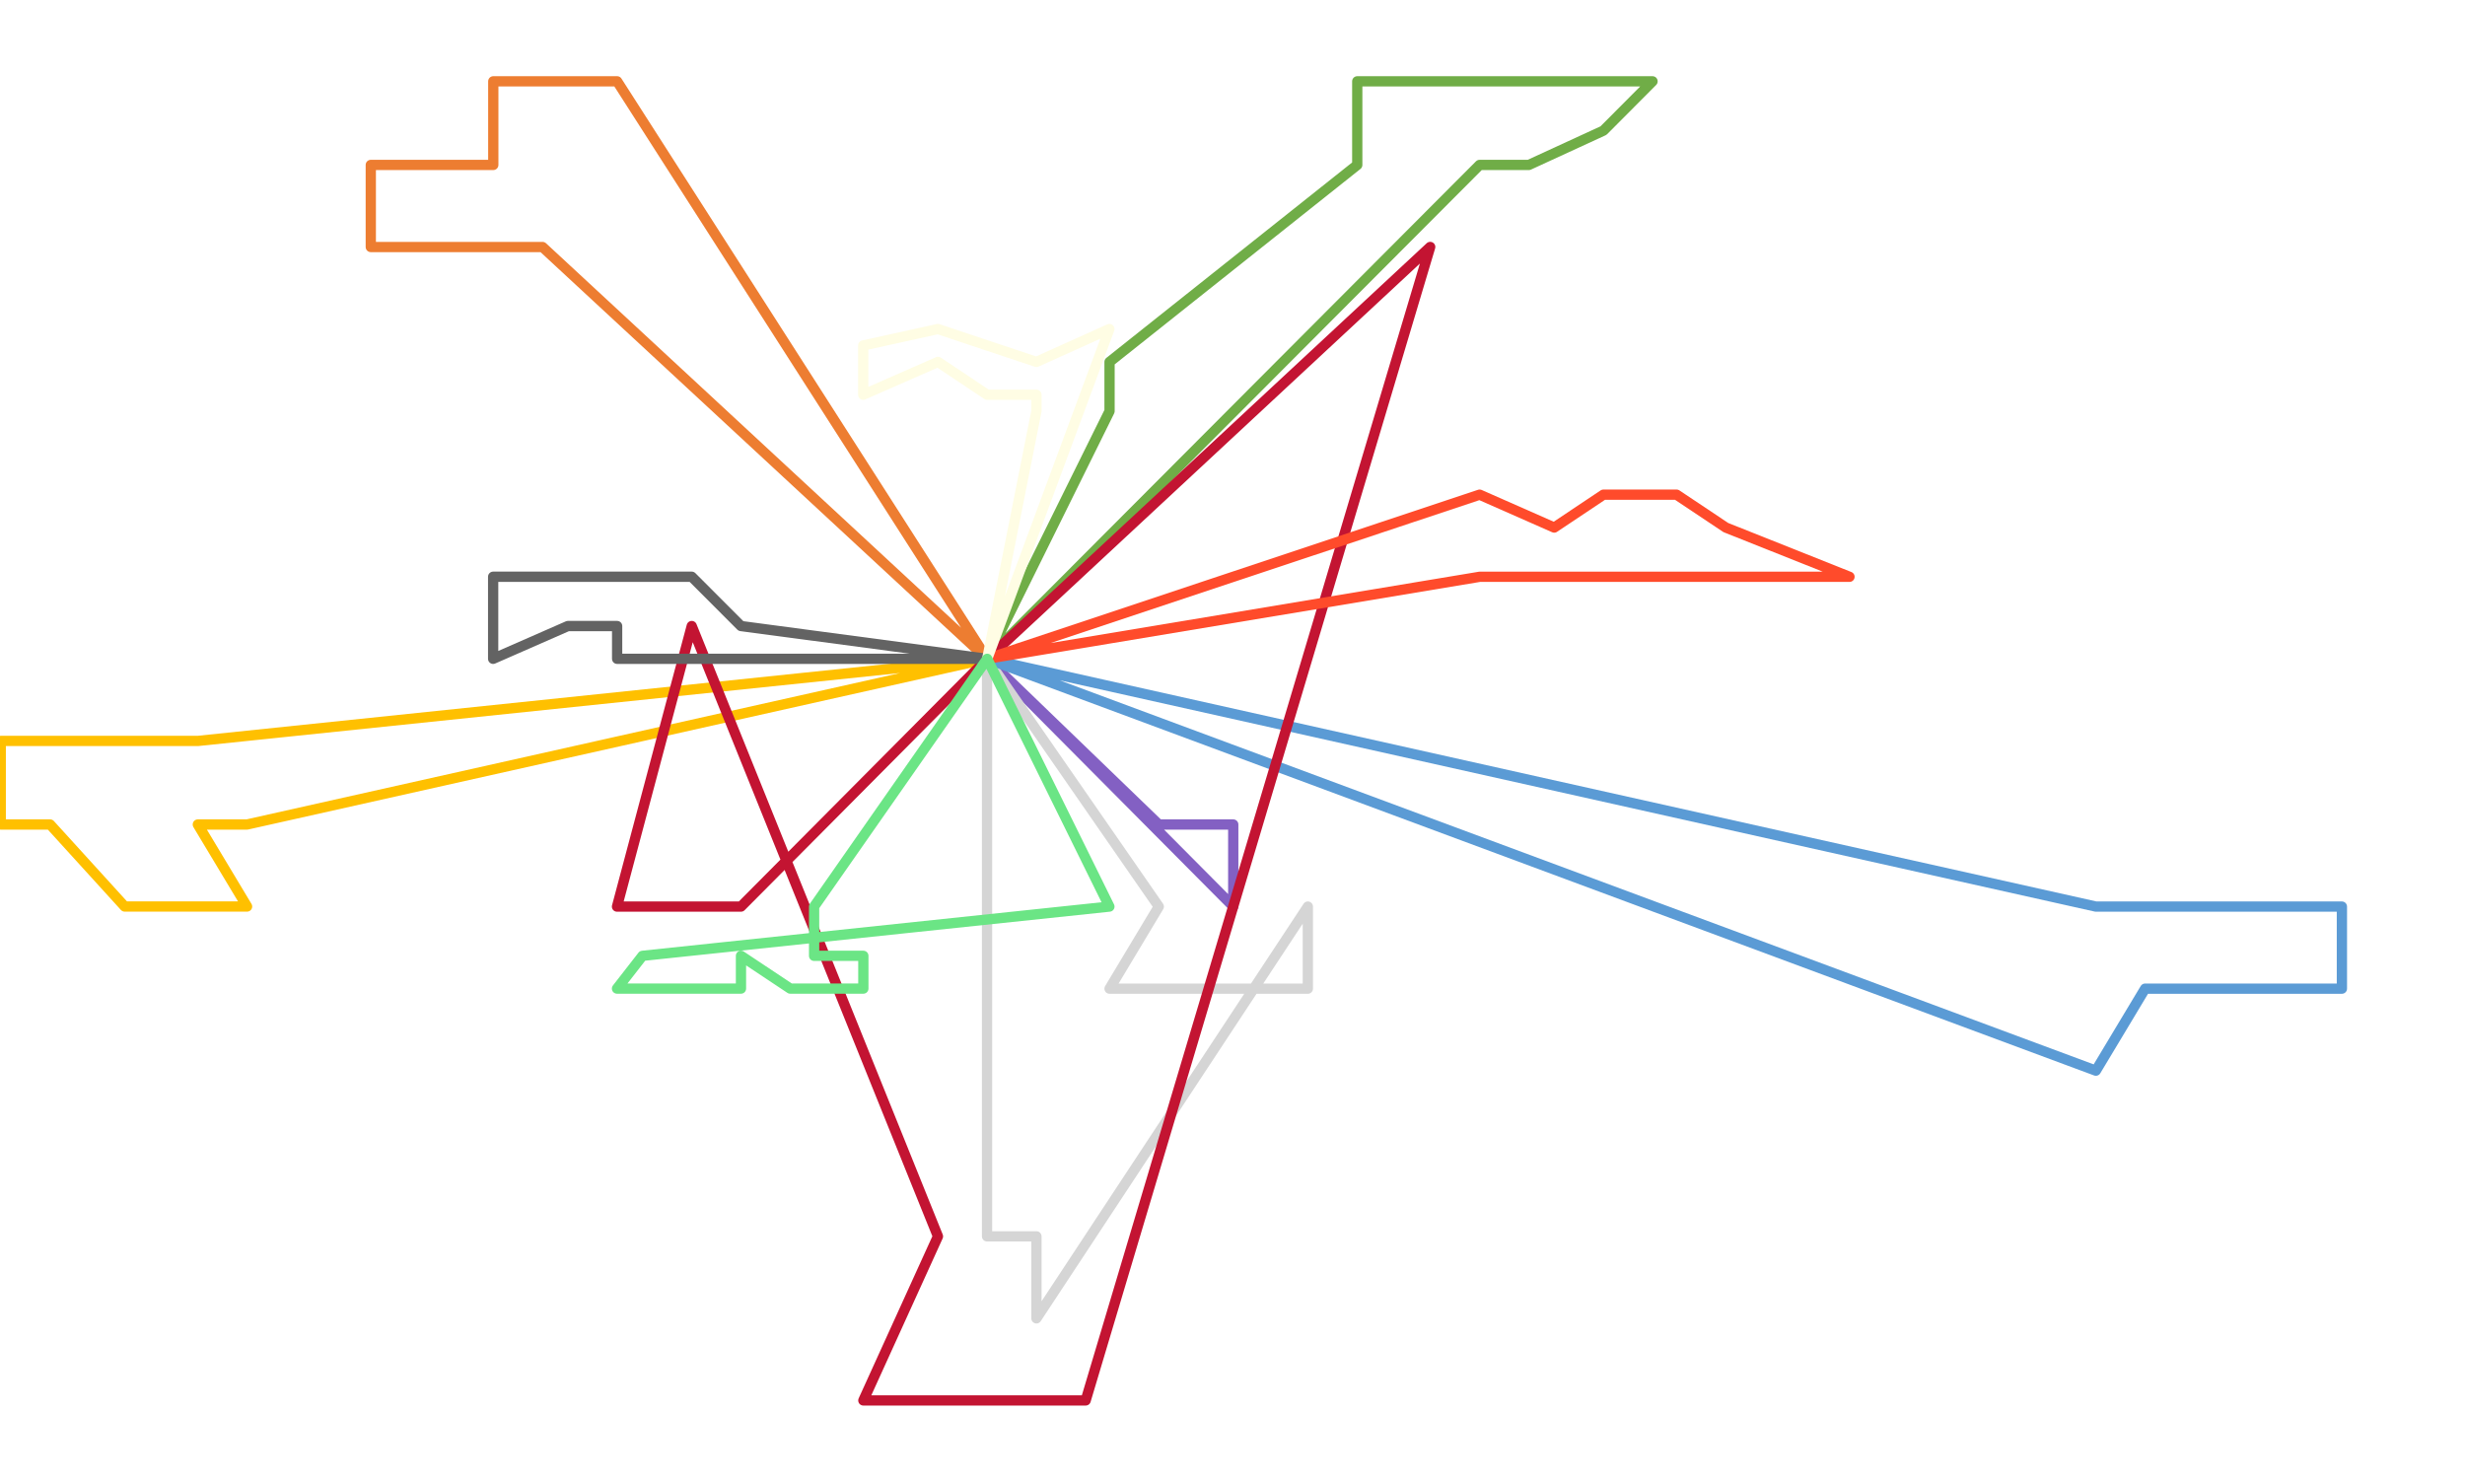
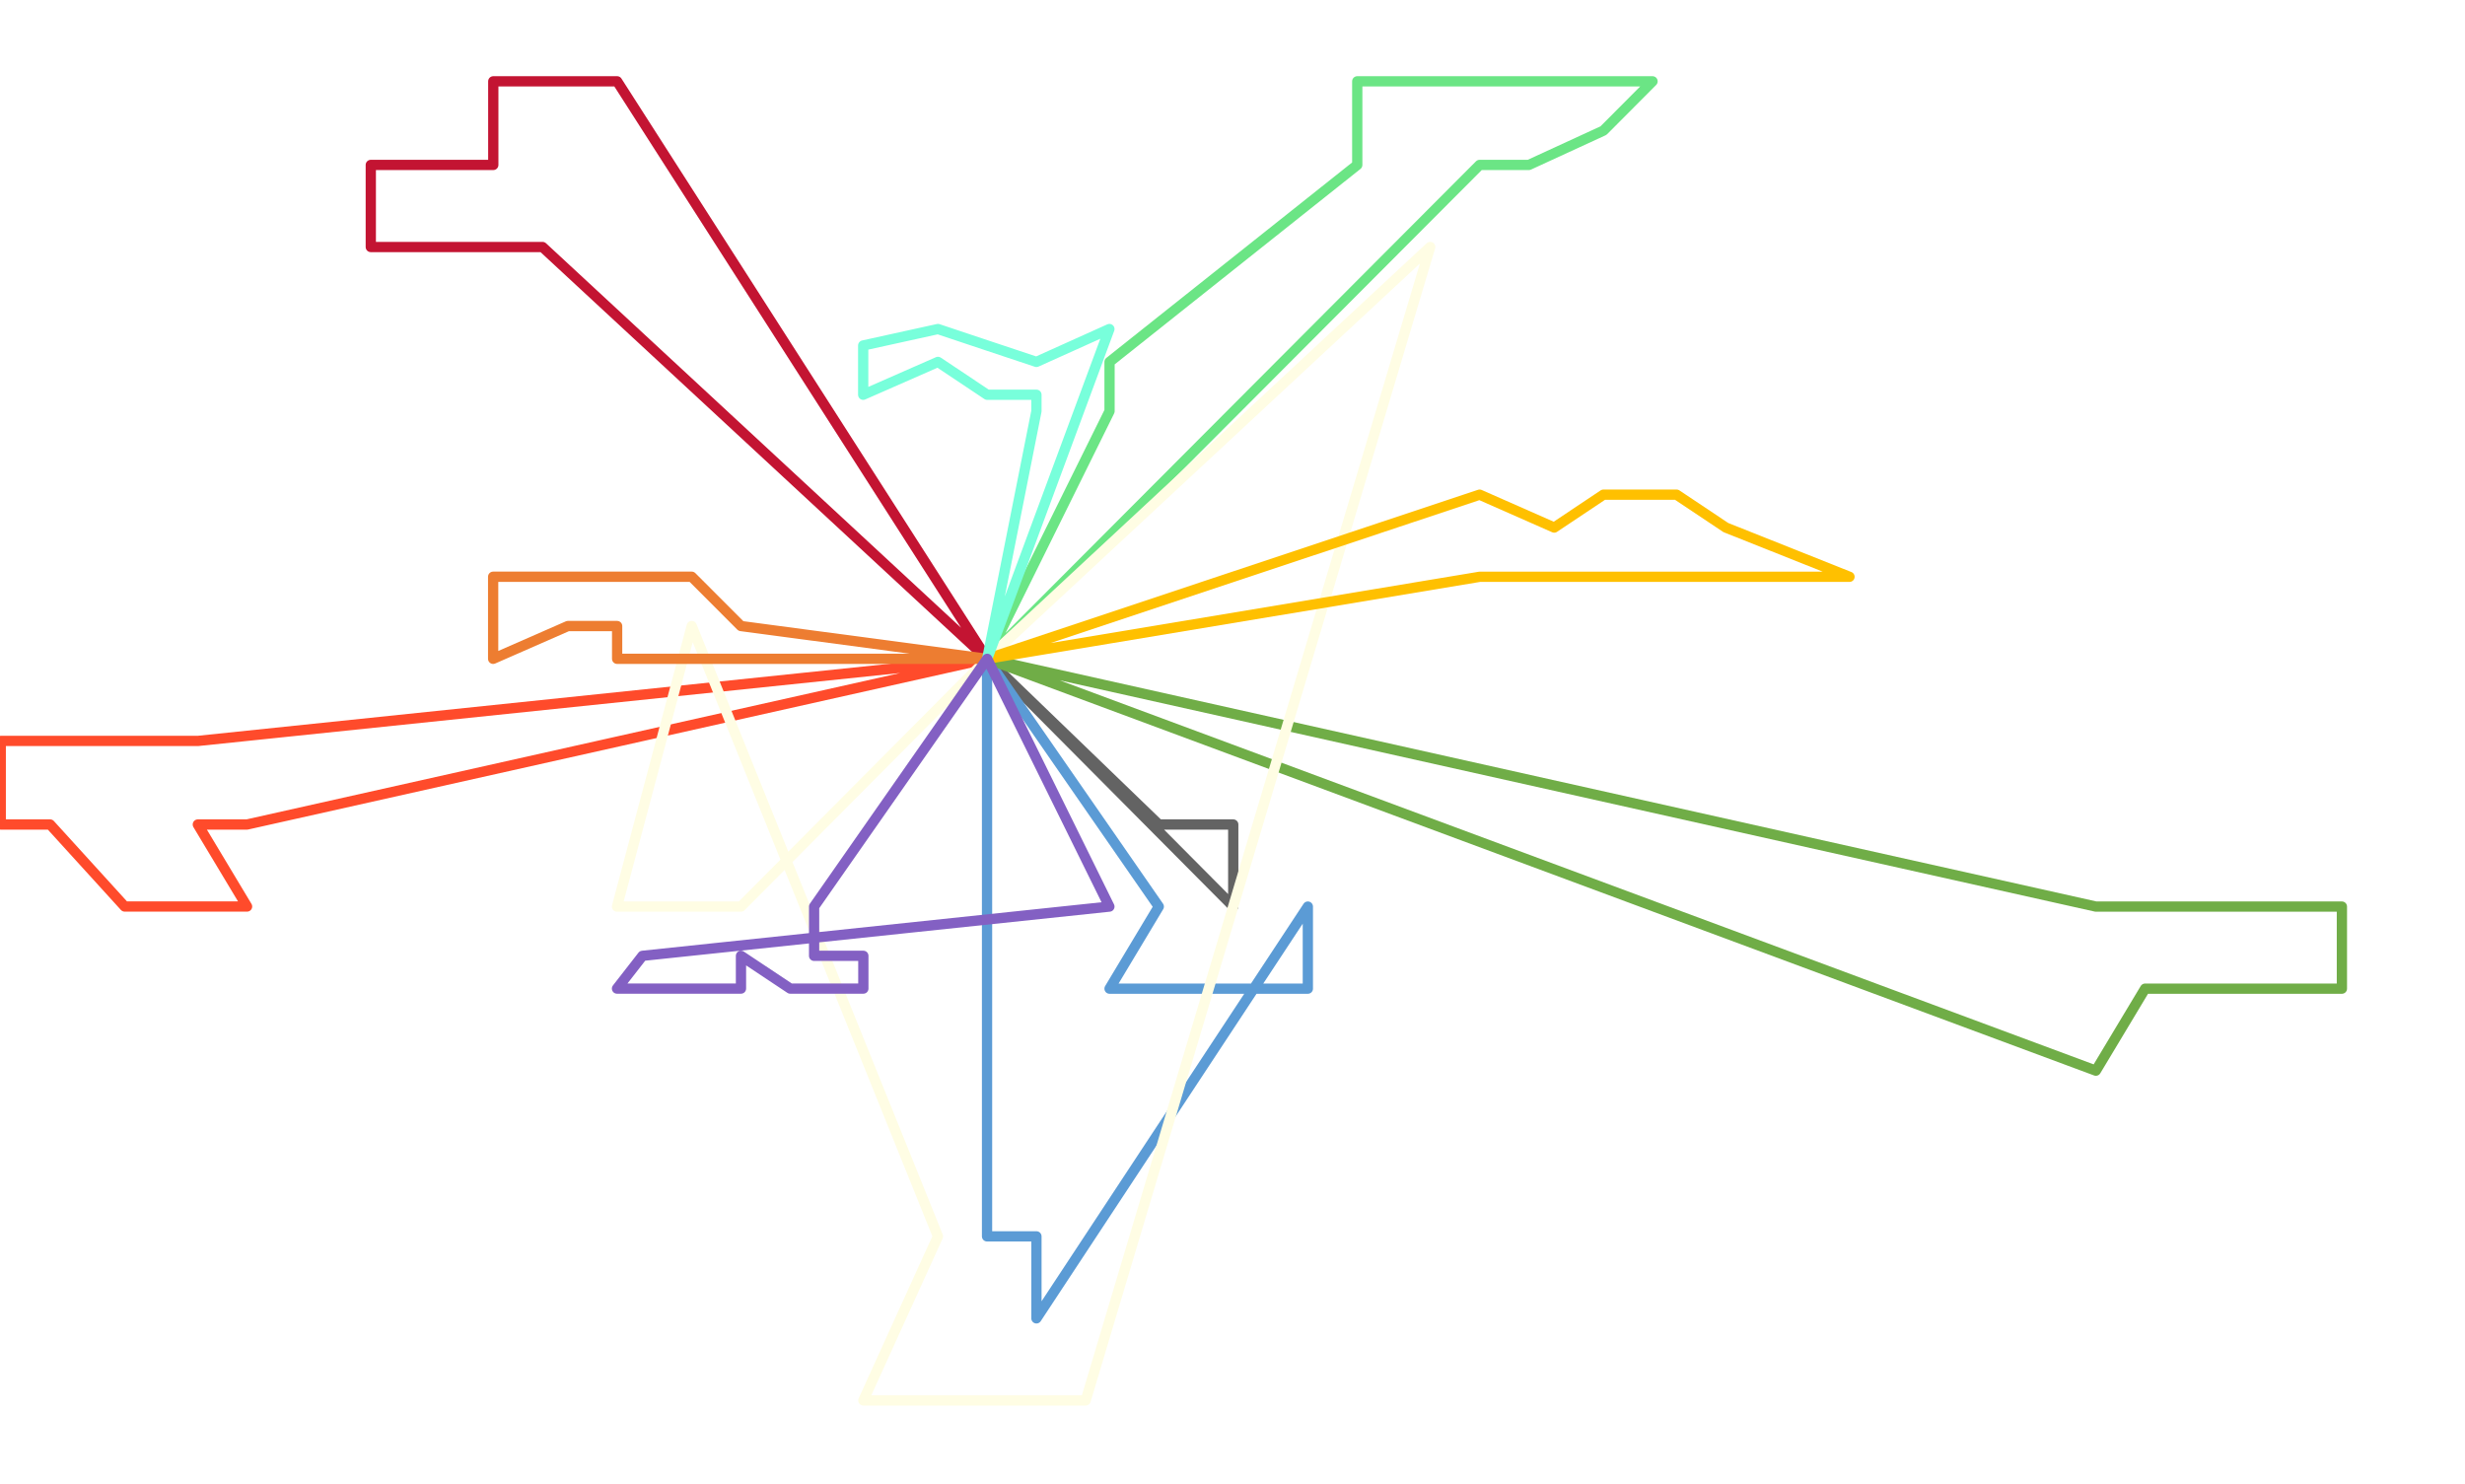
<svg xmlns="http://www.w3.org/2000/svg" width="1652" height="994" xml:space="preserve" overflow="hidden">
  <defs>
    <clipPath id="clip0">
      <rect x="2370" y="800" width="1652" height="994" />
    </clipPath>
  </defs>
  <g clip-path="url(#clip0)" transform="translate(-2370 -800)">
    <g>
-       <path d="M3031.5 1241.5 3146.6 1352.54 3163.6 1352.54 3196.5 1352.54 3196.5 1407.5 3031.5 1241.5" stroke="#8360C3" stroke-width="6.875" stroke-linecap="round" stroke-linejoin="round" stroke-miterlimit="10" fill="none" />
+       <path d="M3031.5 1241.5 3146.6 1352.54 3163.6 1352.54 3196.5 1352.54 3196.5 1407.5 3031.5 1241.5" stroke="#636363" stroke-width="6.875" stroke-linecap="round" stroke-linejoin="round" stroke-miterlimit="10" fill="none" />
    </g>
    <g>
-       <path d="M3031.5 1241.5 2733.59 965.532 2667.59 965.532 2618.5 965.532 2618.5 910.53 2700.59 910.53 2700.59 854.5 2733.59 854.5 2783.59 854.5 3031.5 1241.5" stroke="#ED7D31" stroke-width="6.875" stroke-linecap="round" stroke-linejoin="round" stroke-miterlimit="10" fill="none" />
+       <path d="M3031.5 1241.5 2733.59 965.532 2667.59 965.532 2618.5 965.532 2618.5 910.53 2700.59 910.53 2700.59 854.5 2733.59 854.5 2783.59 854.5 3031.5 1241.5" stroke="#C31432" stroke-width="6.875" stroke-linecap="round" stroke-linejoin="round" stroke-miterlimit="10" fill="none" />
    </g>
    <g>
-       <path d="M3031.5 1241.5 3031.5 1628.55 3064.6 1628.55 3064.6 1683.5 3246.5 1407.55 3246.5 1462.55 3196.6 1462.55 3163.6 1462.55 3113.6 1462.55 3146.6 1407.55 3031.5 1241.5" stroke="#D5D5D5" stroke-width="6.875" stroke-linecap="round" stroke-linejoin="round" stroke-miterlimit="10" fill="none" />
+       <path d="M3031.5 1241.5 3031.5 1628.55 3064.6 1628.55 3064.6 1683.5 3246.5 1407.55 3246.5 1462.55 3196.6 1462.55 3163.6 1462.55 3113.6 1462.55 3146.6 1407.55 3031.5 1241.5" stroke="#5B9BD5" stroke-width="6.875" stroke-linecap="round" stroke-linejoin="round" stroke-miterlimit="10" fill="none" />
    </g>
    <g>
-       <path d="M3031.5 1241.5 2535.58 1352.54 2502.58 1352.54 2535.58 1407.5 2453.58 1407.5 2403.58 1352.54 2370.5 1352.54 2370.5 1296.54 2453.58 1296.54 2502.58 1296.54 3031.5 1241.5" stroke="#FFC000" stroke-width="6.875" stroke-linecap="round" stroke-linejoin="round" stroke-miterlimit="10" fill="none" />
+       <path d="M3031.5 1241.5 2535.58 1352.54 2502.58 1352.54 2535.58 1407.5 2453.58 1407.5 2403.58 1352.54 2370.5 1352.54 2370.5 1296.54 2453.58 1296.54 2502.58 1296.54 3031.5 1241.5" stroke="#FF4B2B" stroke-width="6.875" stroke-linecap="round" stroke-linejoin="round" stroke-miterlimit="10" fill="none" />
    </g>
    <g>
-       <path d="M3031.5 1241.5 3774.62 1407.55 3824.63 1407.55 3857.63 1407.55 3939.5 1407.55 3939.5 1462.55 3890.63 1462.55 3824.63 1462.55 3807.62 1462.55 3774.62 1517.5 3031.5 1241.5" stroke="#5B9BD5" stroke-width="6.875" stroke-linecap="round" stroke-linejoin="round" stroke-miterlimit="10" fill="none" />
+       <path d="M3031.5 1241.5 3774.62 1407.55 3824.63 1407.55 3857.63 1407.55 3939.5 1407.55 3939.5 1462.55 3890.63 1462.55 3824.63 1462.55 3807.62 1462.55 3774.62 1517.5 3031.5 1241.5" stroke="#70AD47" stroke-width="6.875" stroke-linecap="round" stroke-linejoin="round" stroke-miterlimit="10" fill="none" />
    </g>
    <g>
-       <path d="M3031.5 1241.5 3361.61 910.53 3394.61 910.53 3444.61 887.529 3477.5 854.5 3444.61 854.5 3361.61 854.5 3279.61 854.5 3279.61 910.53 3113.6 1042.53 3113.6 1075.54 3031.5 1241.5" stroke="#70AD47" stroke-width="6.875" stroke-linecap="round" stroke-linejoin="round" stroke-miterlimit="10" fill="none" />
+       <path d="M3031.5 1241.5 3361.61 910.53 3394.61 910.53 3444.61 887.529 3477.5 854.5 3444.61 854.5 3361.61 854.5 3279.61 854.5 3279.61 910.53 3113.6 1042.53 3113.6 1075.54 3031.5 1241.5" stroke="#6bE585" stroke-width="6.875" stroke-linecap="round" stroke-linejoin="round" stroke-miterlimit="10" fill="none" />
    </g>
    <g>
-       <path d="M3031.6 1241.54 3328.5 965.5 3097.6 1738.5 3031.6 1738.5 2998.6 1738.5 2948.6 1738.5 2998.6 1628.55 2833.59 1219.54 2783.5 1407.55 2833.59 1407.55 2866.59 1407.55 3031.6 1241.54" stroke="#C31432" stroke-width="6.875" stroke-linecap="round" stroke-linejoin="round" stroke-miterlimit="10" fill="none" />
+       <path d="M3031.6 1241.54 3328.5 965.5 3097.6 1738.5 3031.6 1738.5 2998.6 1738.5 2948.6 1738.5 2998.6 1628.55 2833.59 1219.54 2783.5 1407.55 2833.59 1407.55 2866.59 1407.55 3031.6 1241.54" stroke="#FFFDE4" stroke-width="6.875" stroke-linecap="round" stroke-linejoin="round" stroke-miterlimit="10" fill="none" />
    </g>
    <g>
-       <path d="M3031.5 1241.5 3361.61 1186.54 3444.61 1186.54 3460.61 1186.54 3559.62 1186.54 3609.5 1186.54 3526.62 1153.54 3493.61 1131.5 3444.61 1131.5 3411.61 1153.54 3361.61 1131.5 3031.5 1241.5" stroke="#FF4B2B" stroke-width="6.875" stroke-linecap="round" stroke-linejoin="round" stroke-miterlimit="10" fill="none" />
+       <path d="M3031.5 1241.5 3361.61 1186.54 3444.61 1186.54 3460.61 1186.54 3559.62 1186.54 3609.5 1186.54 3526.62 1153.54 3493.61 1131.5 3444.61 1131.5 3411.61 1153.54 3361.61 1131.5 3031.5 1241.5" stroke="#FFC000" stroke-width="6.875" stroke-linecap="round" stroke-linejoin="round" stroke-miterlimit="10" fill="none" />
    </g>
    <g>
-       <path d="M3031.5 1241.5 2866.59 1241.5 2783.59 1241.5 2783.59 1219.54 2750.59 1219.54 2700.5 1241.5 2700.5 1186.5 2750.59 1186.5 2783.59 1186.5 2833.59 1186.5 2866.59 1219.54 3031.5 1241.5" stroke="#636363" stroke-width="6.875" stroke-linecap="round" stroke-linejoin="round" stroke-miterlimit="10" fill="none" />
+       <path d="M3031.5 1241.5 2866.59 1241.5 2783.59 1241.5 2783.59 1219.54 2750.59 1219.54 2700.5 1241.5 2700.5 1186.5 2750.59 1186.5 2783.59 1186.5 2833.59 1186.5 2866.59 1219.54 3031.5 1241.5" stroke="#ED7D31" stroke-width="6.875" stroke-linecap="round" stroke-linejoin="round" stroke-miterlimit="10" fill="none" />
    </g>
    <g>
-       <path d="M3031.6 1241.5 3064.6 1075.54 3064.6 1064.54 3031.6 1064.54 2998.6 1042.53 2948.5 1064.54 2948.5 1031.53 2998.6 1020.5 3031.6 1031.53 3064.6 1042.53 3113.5 1020.5 3031.6 1241.5" stroke="#FFFDE4" stroke-width="6.875" stroke-linecap="round" stroke-linejoin="round" stroke-miterlimit="10" fill="none" />
+       <path d="M3031.6 1241.5 3064.6 1075.54 3064.6 1064.54 3031.6 1064.54 2998.6 1042.53 2948.5 1064.54 2948.5 1031.53 2998.6 1020.5 3031.6 1031.53 3064.6 1042.53 3113.5 1020.5 3031.6 1241.5" stroke="#78FFDB" stroke-width="6.875" stroke-linecap="round" stroke-linejoin="round" stroke-miterlimit="10" fill="none" />
    </g>
    <g>
-       <path d="M3031.6 1241.5 2915.6 1407.55 2915.6 1440.55 2948.6 1440.55 2948.6 1462.5 2899.6 1462.5 2866.59 1440.55 2866.59 1462.5 2833.59 1462.5 2783.5 1462.5 2800.59 1440.55 3113.5 1407.55 3031.6 1241.5" stroke="#6bE585" stroke-width="6.875" stroke-linecap="round" stroke-linejoin="round" stroke-miterlimit="10" fill="none" />
+       <path d="M3031.6 1241.5 2915.6 1407.55 2915.6 1440.55 2948.6 1440.55 2948.6 1462.5 2899.6 1462.5 2866.59 1440.55 2866.59 1462.5 2833.59 1462.5 2783.5 1462.5 2800.59 1440.55 3113.5 1407.55 3031.6 1241.5" stroke="#8360C3" stroke-width="6.875" stroke-linecap="round" stroke-linejoin="round" stroke-miterlimit="10" fill="none" />
    </g>
  </g>
</svg>
